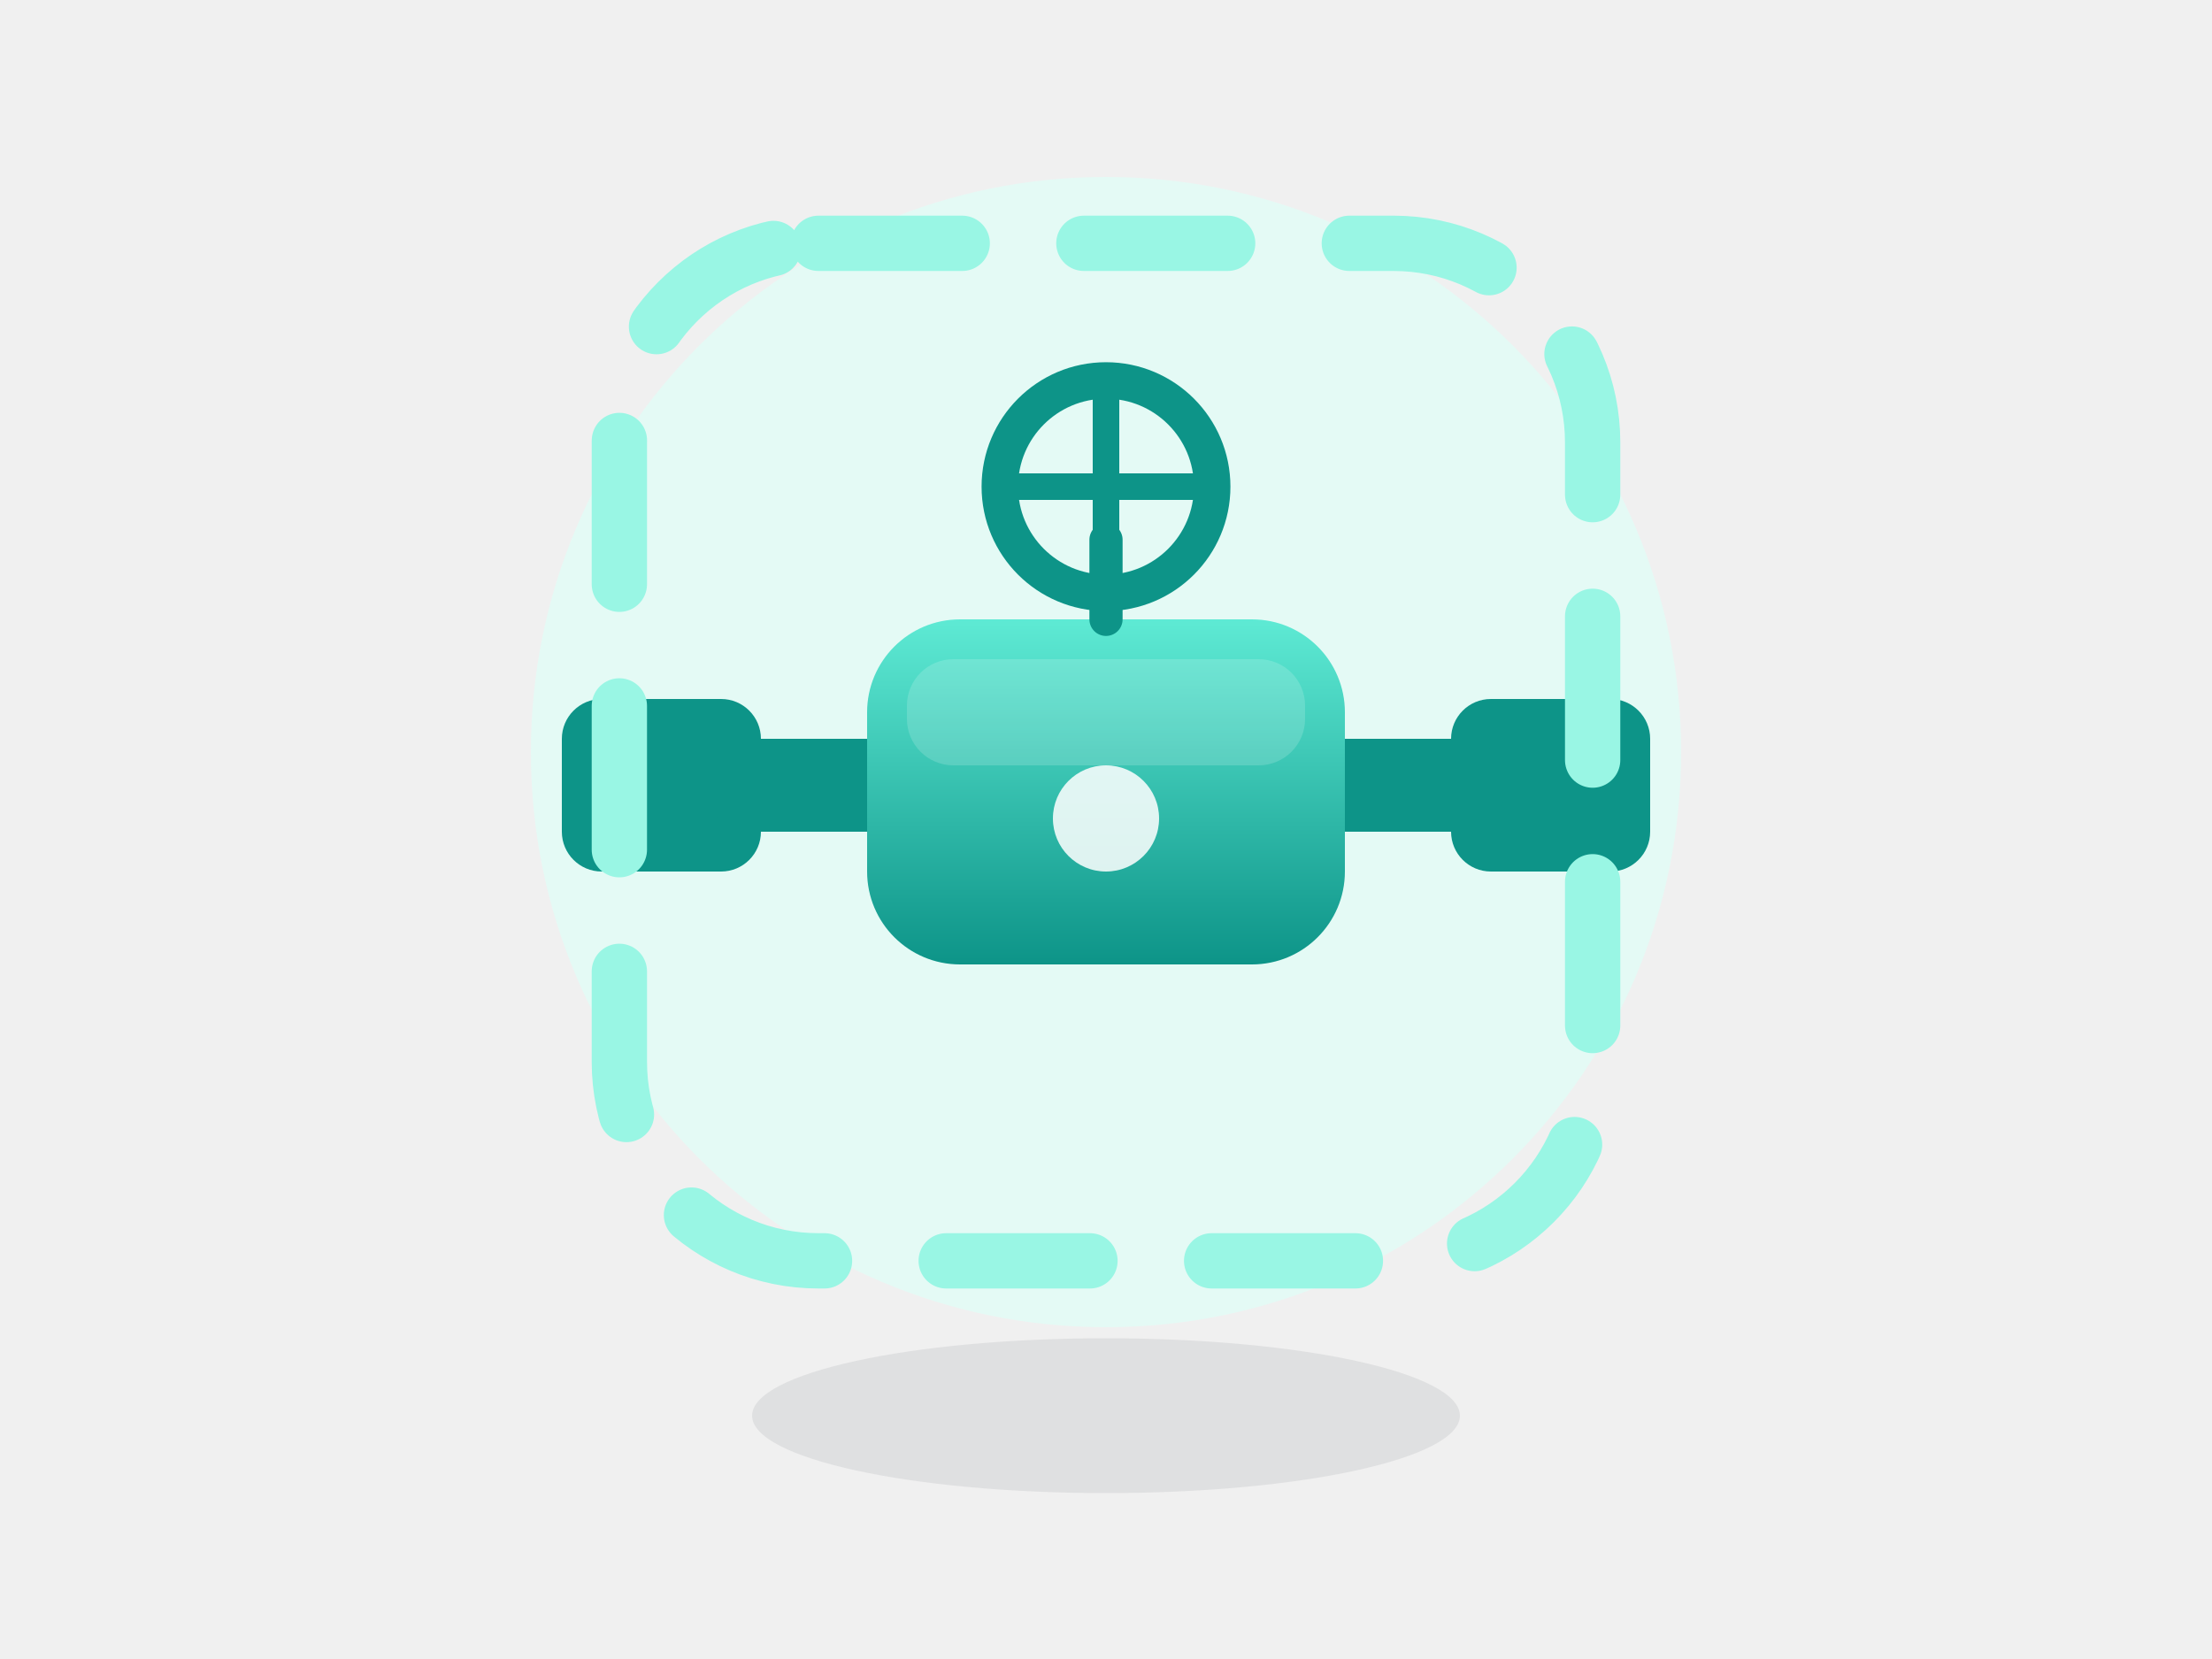
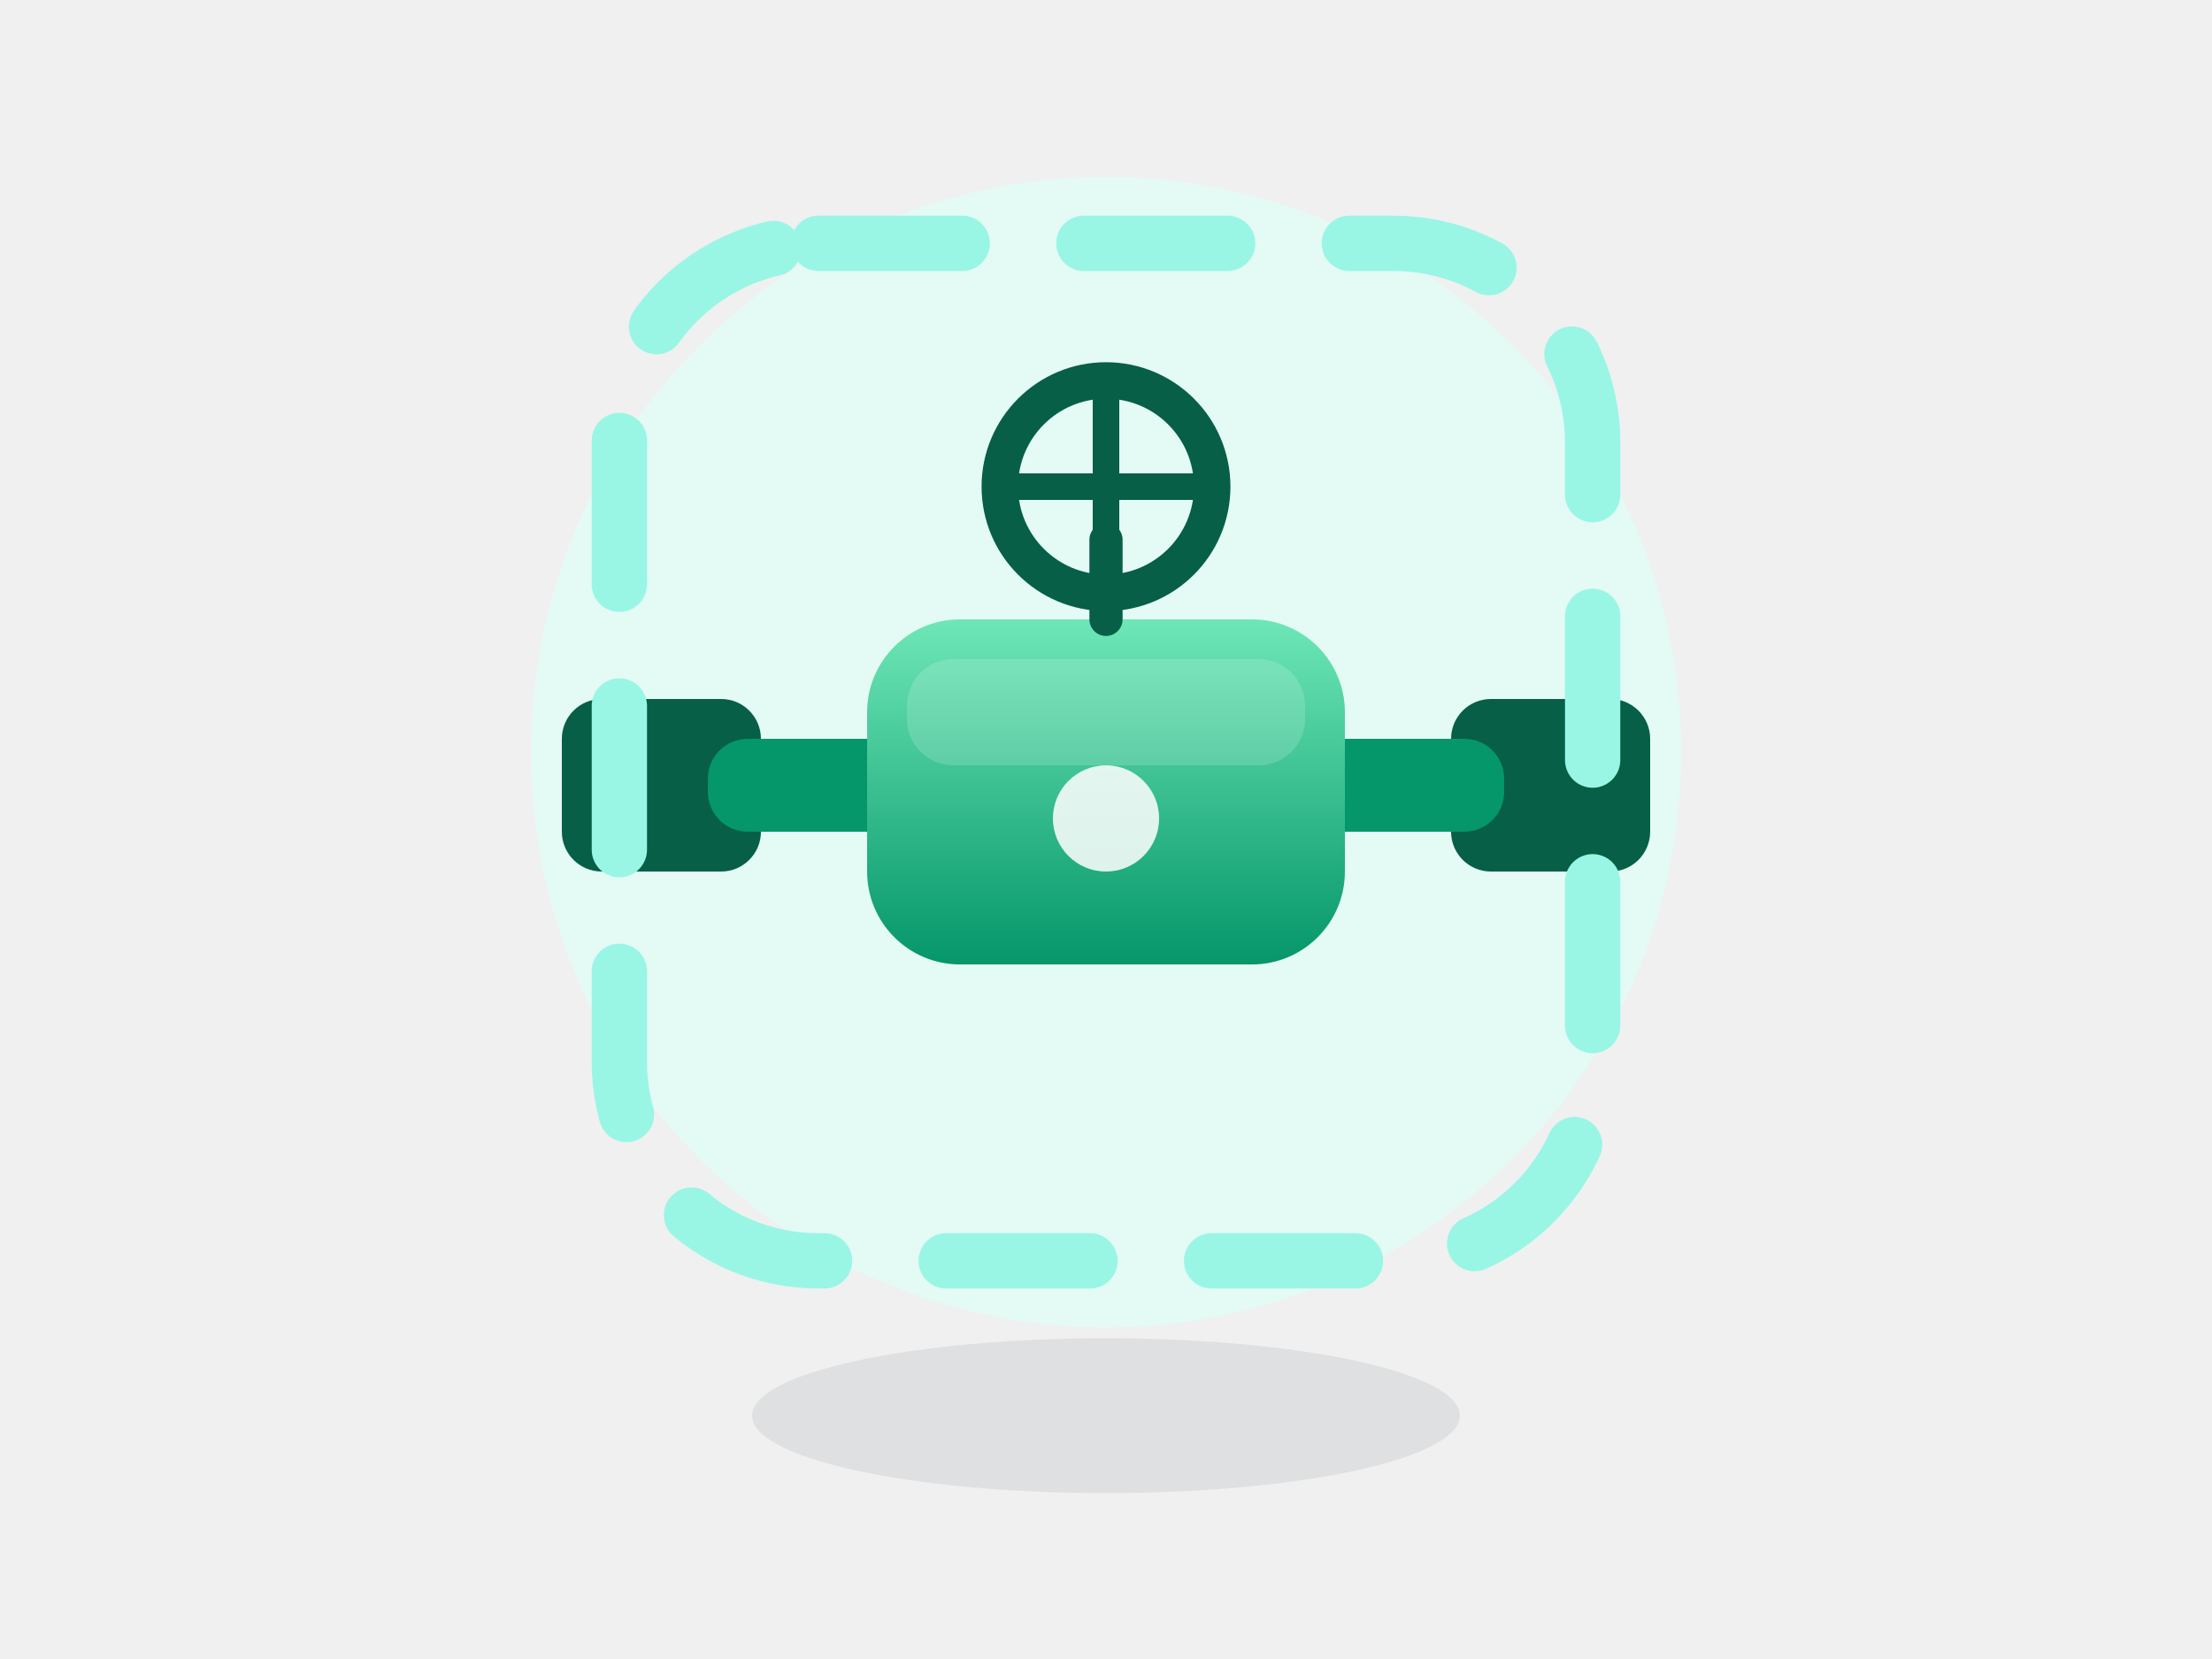
<svg xmlns="http://www.w3.org/2000/svg" viewBox="0 0 200 150">
  <defs>
    <linearGradient id="G" x1="0" y1="0" x2="0" y2="1">
-       <stop offset="0" stop-color="#5EEAD4" />
-       <stop offset="1" stop-color="#0D9488" />
+       <stop offset="0" stop-color="#6EE7B7" />
+       <stop offset="1" stop-color="#059669" />
    </linearGradient>
  </defs>
  <circle cx="100" cy="68" r="52" fill="#E4FAF5" />
  <ellipse cx="100" cy="128" rx="32" ry="7" fill="#1e2430" opacity=".08" />
-   <g transform="translate(100 68) scale(0.60) translate(-100 -64)">
-     <rect x="18" y="56" width="30" height="26" rx="6" fill="#0D9488" />
-     <rect x="152" y="56" width="30" height="26" rx="6" fill="#0D9488" />
-     <rect x="40" y="62" width="120" height="14" rx="6" fill="#0D9488" />
+   <g transform="translate(100 68) scale(0.600) translate(-100 -64)">
+     <rect x="18" y="56" width="30" height="26" rx="6" fill="#065F46" />
+     <rect x="152" y="56" width="30" height="26" rx="6" fill="#065F46" />
+     <rect x="40" y="62" width="120" height="14" rx="6" fill="#059669" />
    <rect x="64" y="44" width="72" height="52" rx="14" fill="url(#G)" />
    <rect x="70" y="50" width="60" height="16" rx="7" fill="#fff" opacity=".16" />
-     <line x1="100" y1="44" x2="100" y2="32" stroke="#0D9488" stroke-width="5" stroke-linecap="round" />
-     <circle cx="100" cy="24" r="16" fill="none" stroke="#0D9488" stroke-width="5.5" />
-     <line x1="84" y1="24" x2="116" y2="24" stroke="#0D9488" stroke-width="4" stroke-linecap="round" />
-     <line x1="100" y1="8" x2="100" y2="40" stroke="#0D9488" stroke-width="4" stroke-linecap="round" />
+     <line x1="100" y1="44" x2="100" y2="32" stroke="#065F46" stroke-width="5" stroke-linecap="round" />
+     <circle cx="100" cy="24" r="16" fill="none" stroke="#065F46" stroke-width="5.5" />
+     <line x1="84" y1="24" x2="116" y2="24" stroke="#065F46" stroke-width="4" stroke-linecap="round" />
+     <line x1="100" y1="8" x2="100" y2="40" stroke="#065F46" stroke-width="4" stroke-linecap="round" />
    <circle cx="100" cy="74" r="8" fill="#fff" opacity=".85" />
  </g>
  <rect x="56" y="22" width="88" height="92" rx="18" fill="none" stroke="#99F6E4" stroke-width="5" stroke-dasharray="13 11" stroke-linecap="round" />
</svg>
